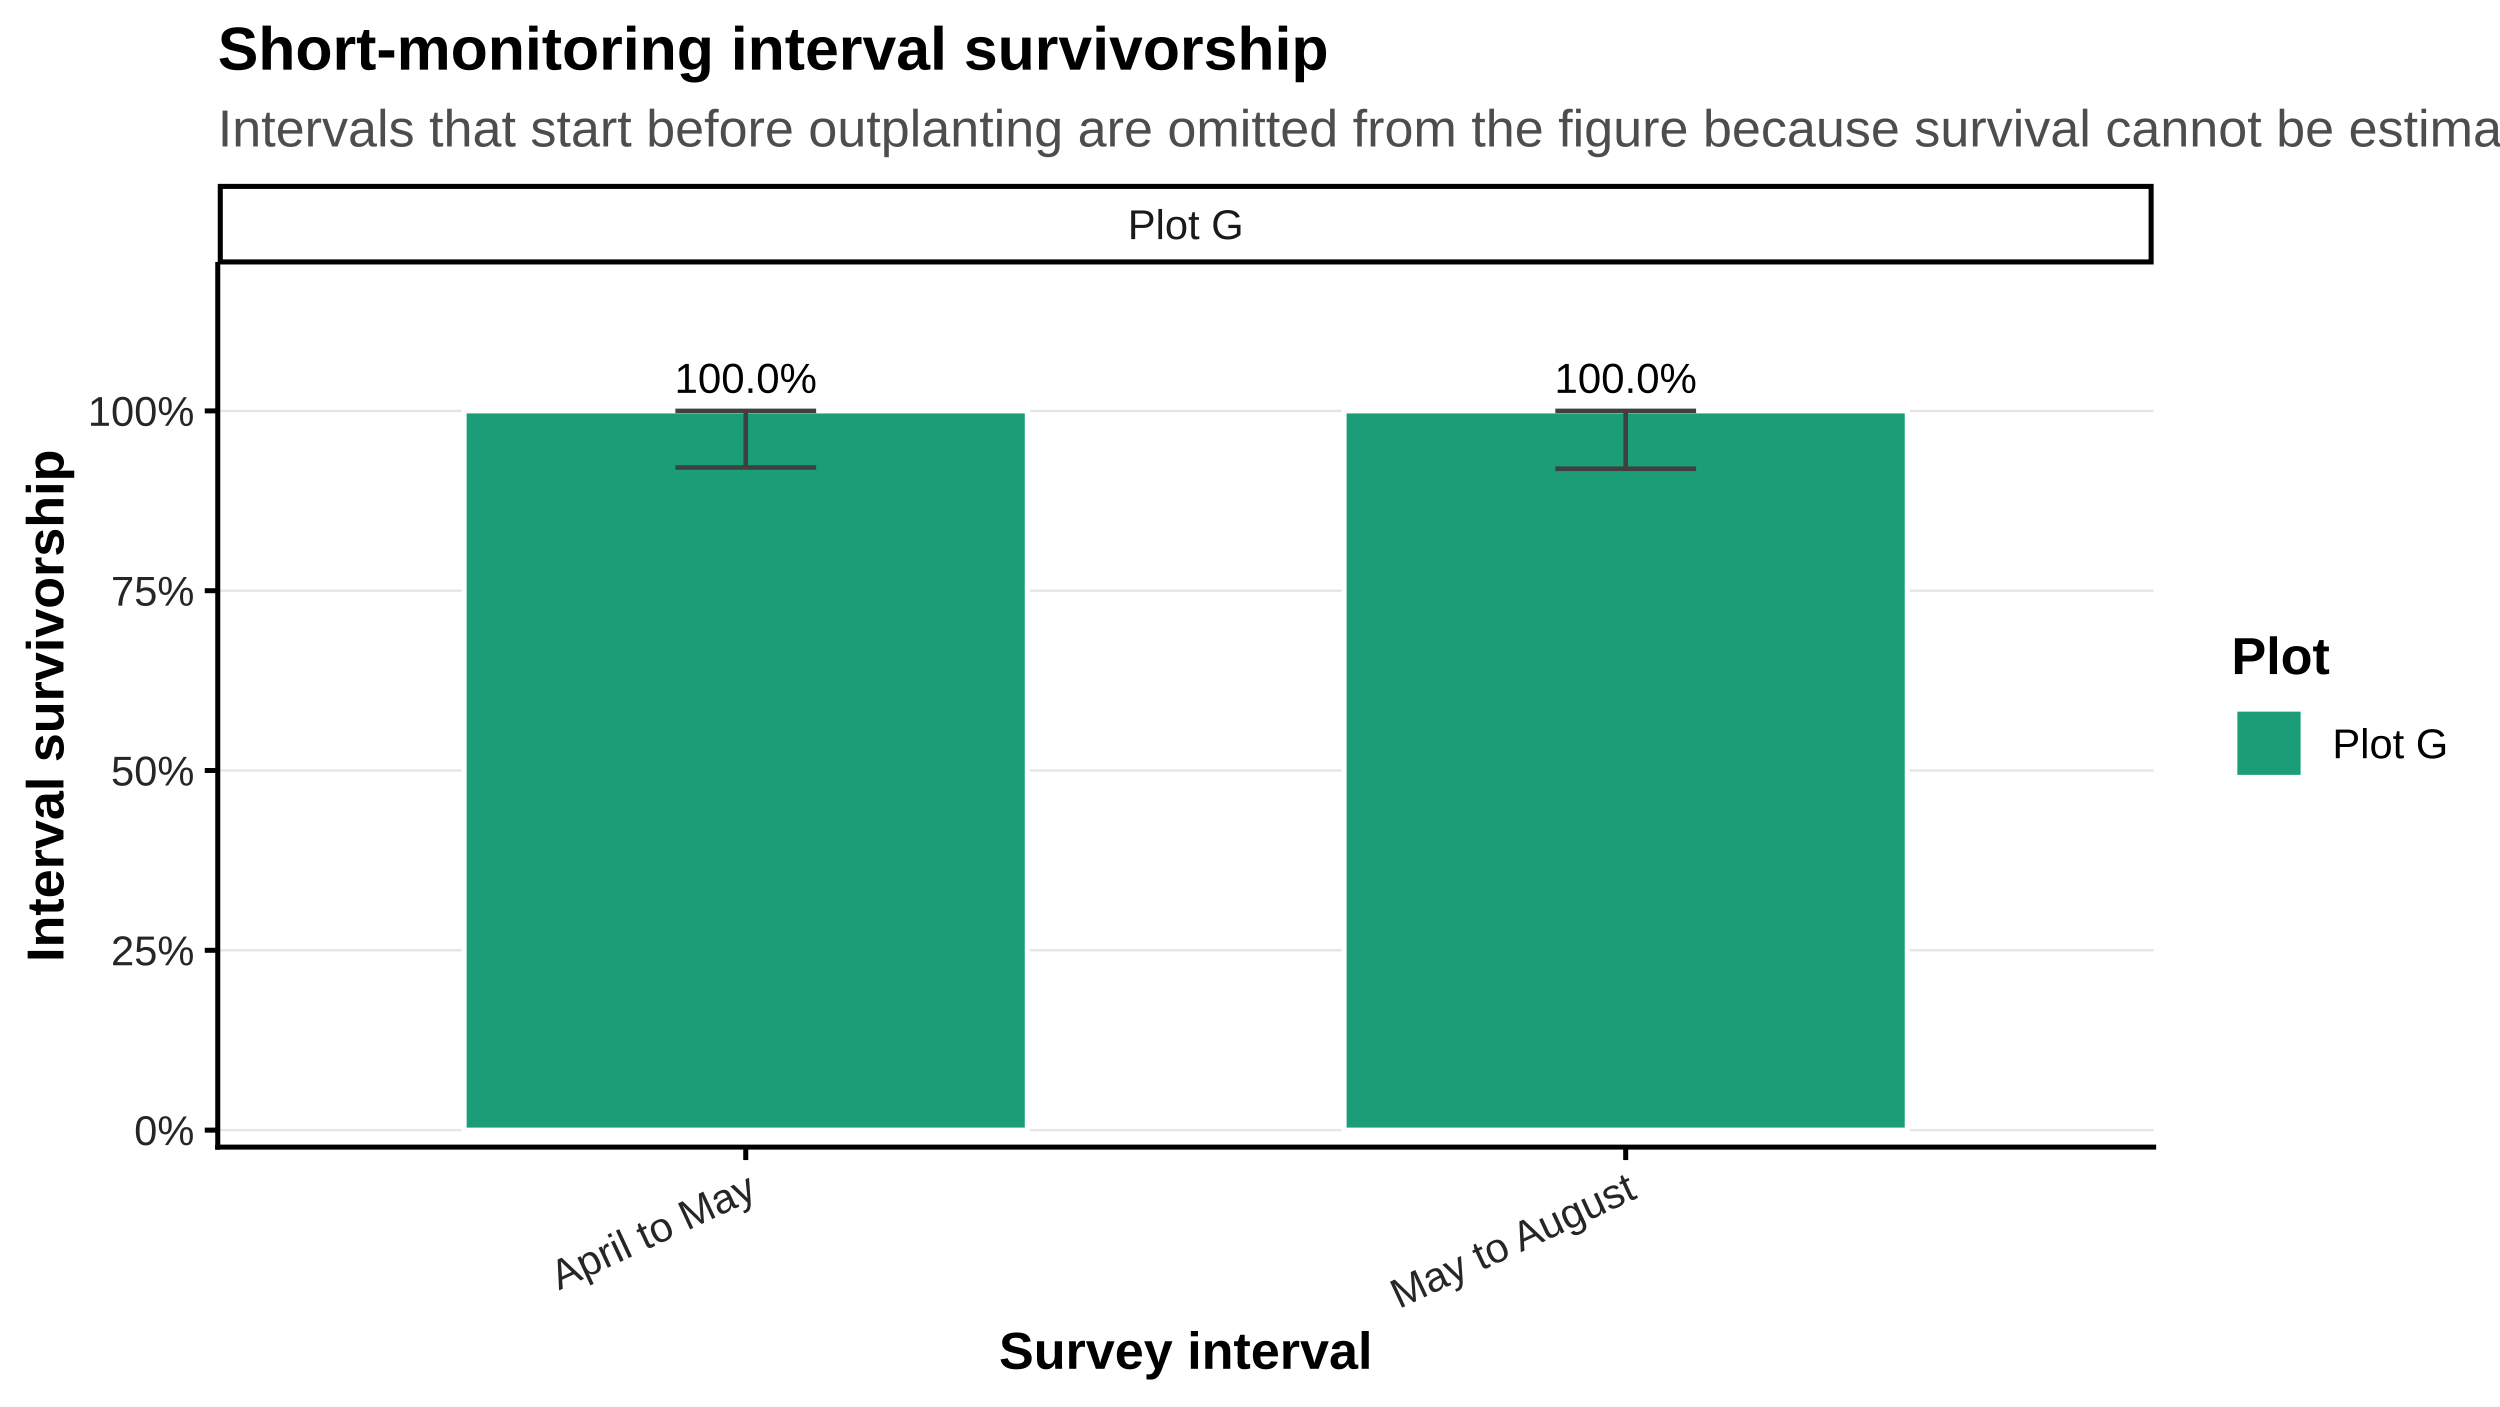
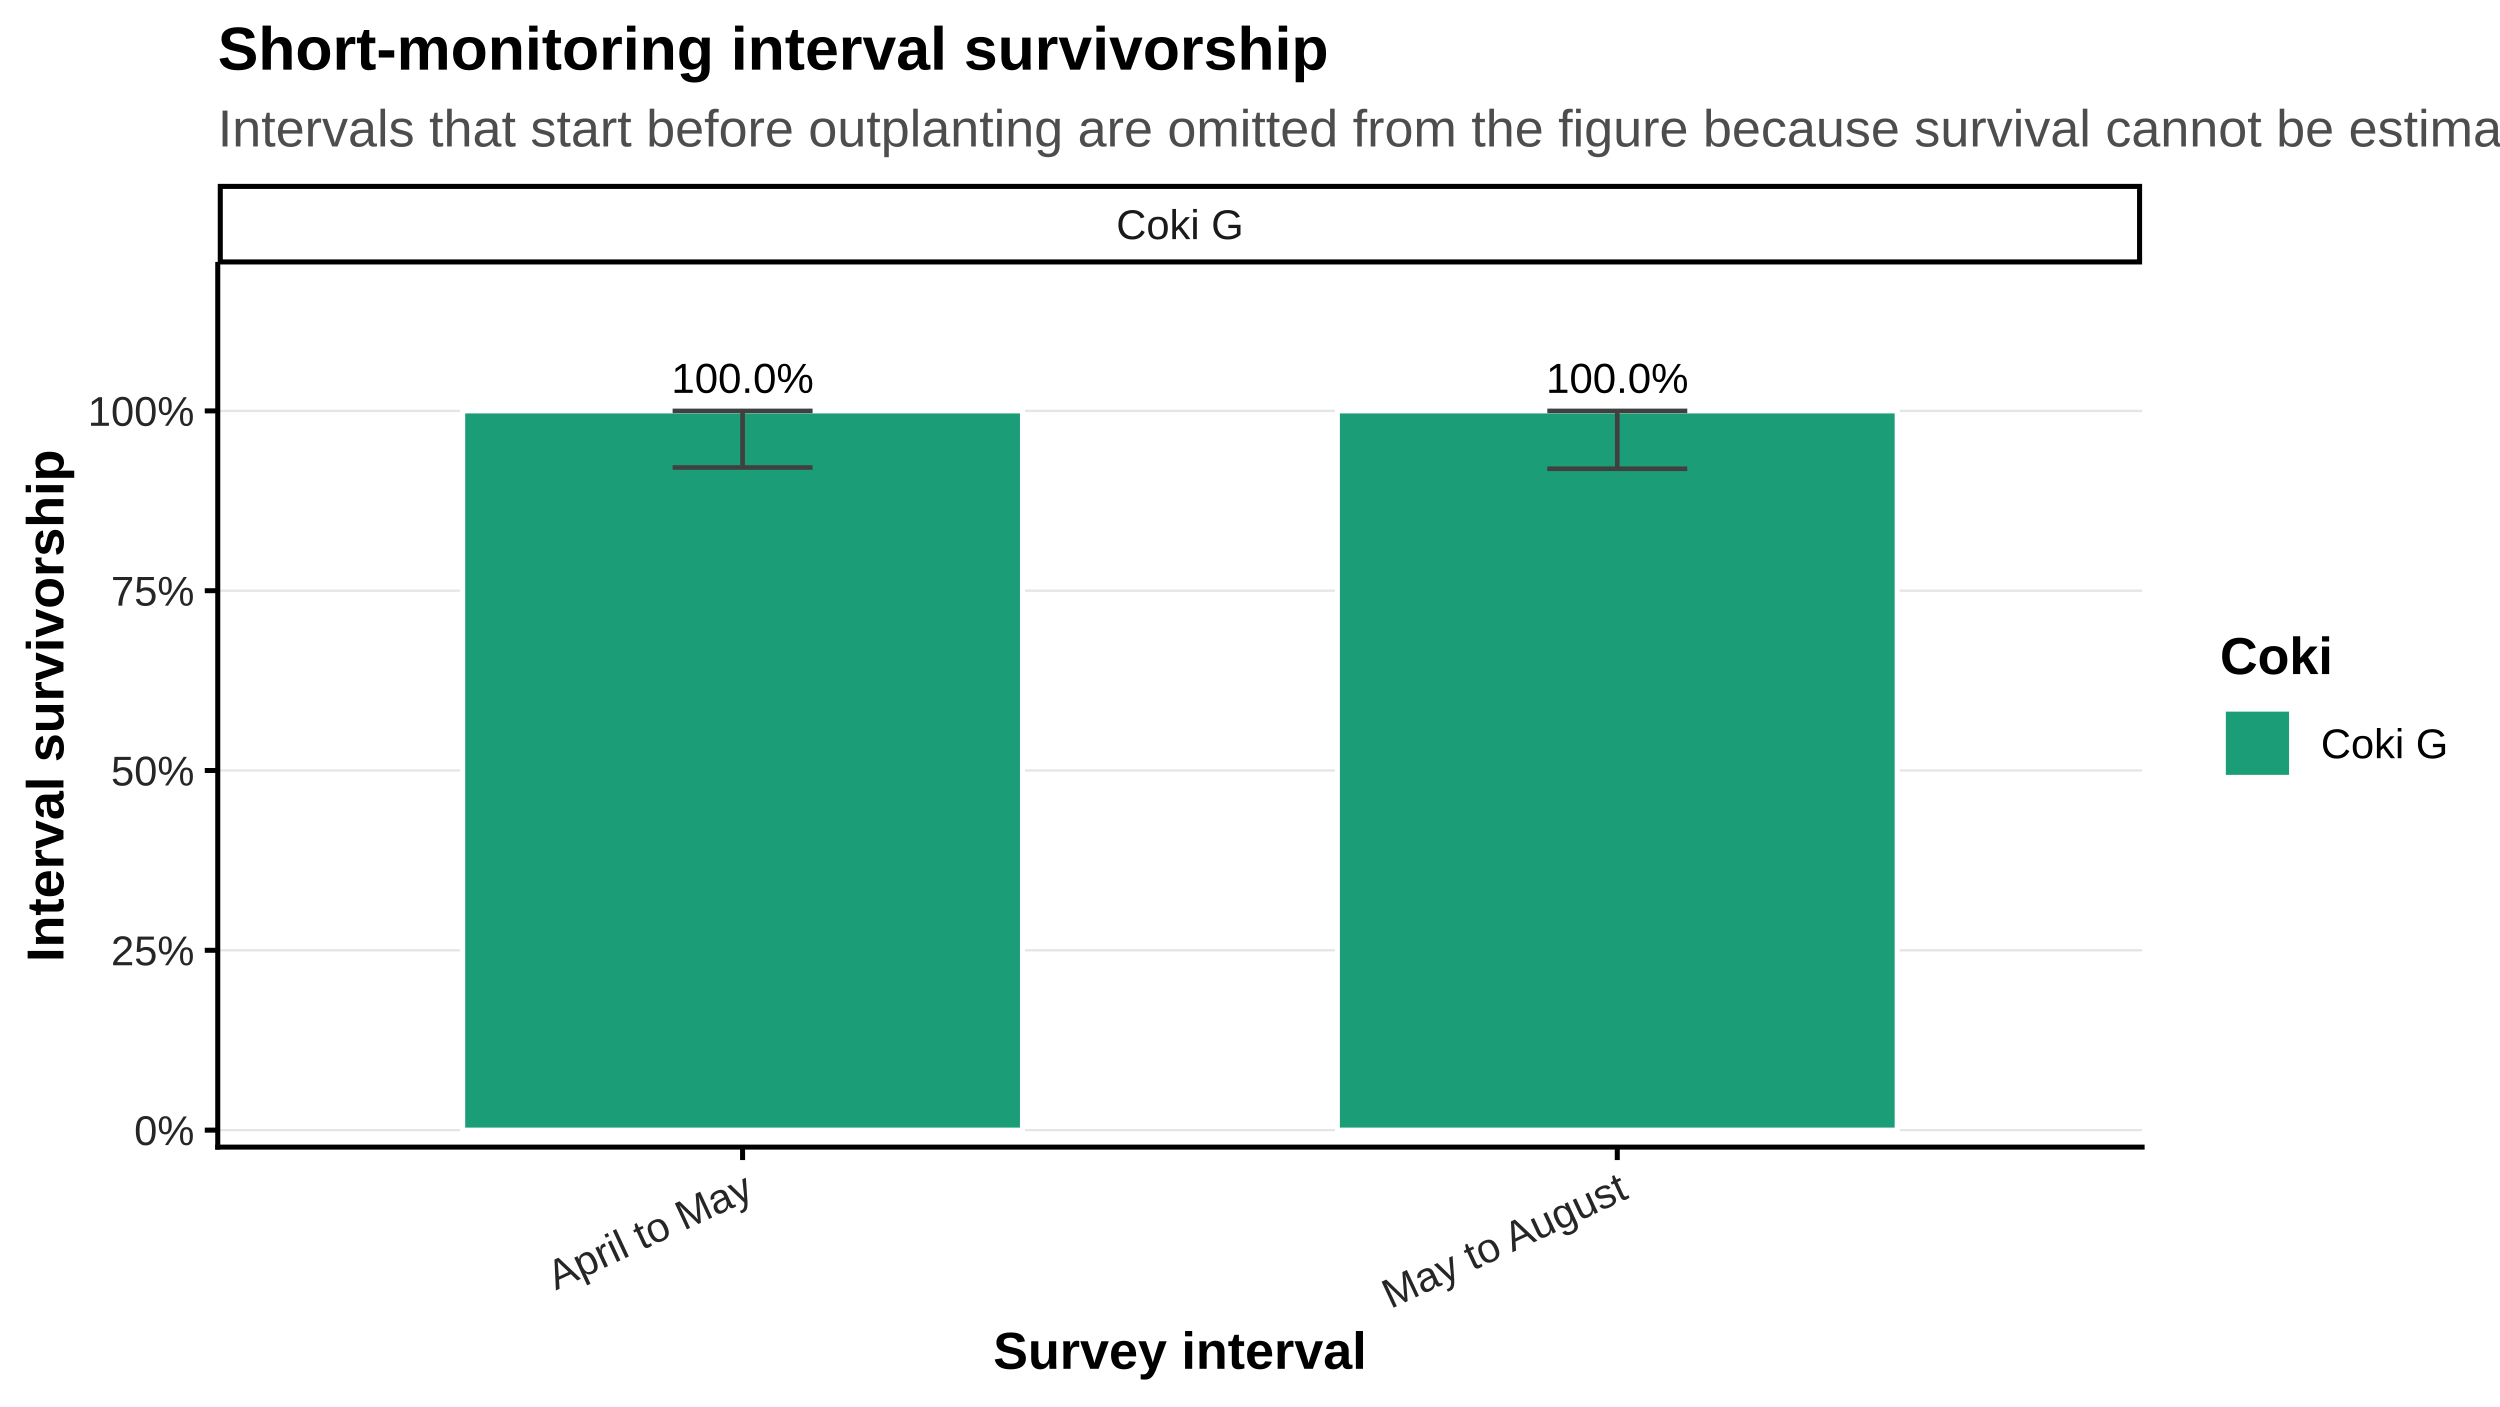
<svg xmlns="http://www.w3.org/2000/svg" class="svglite" width="576.00pt" height="324.00pt" viewBox="0 0 576.00 324.00">
  <defs>
    <style type="text/css">
    .svglite line, .svglite polyline, .svglite polygon, .svglite path, .svglite rect, .svglite circle {
      fill: none;
      stroke: #000000;
      stroke-linecap: round;
      stroke-linejoin: round;
      stroke-miterlimit: 10.00;
    }
    .svglite text {
      white-space: pre;
    }
  </style>
  </defs>
  <rect width="100%" height="100%" style="stroke: none; fill: #FFFFFF;" />
  <defs>
    <clipPath id="cpMC4wMHw1NzYuMDB8MC4wMHwzMjQuMDA=">
      <rect x="0.00" y="0.00" width="576.00" height="324.00" />
    </clipPath>
  </defs>
  <g clip-path="url(#cpMC4wMHw1NzYuMDB8MC4wMHwzMjQuMDA=)">
-     <rect x="-0" y="0.00" width="576.00" height="324.00" style="stroke-width: 1.16; stroke: #FFFFFF; fill: #FFFFFF;" />
+     <rect x="0.00" y="0.00" width="576.00" height="324.00" style="stroke-width: 1.16; stroke: #FFFFFF; fill: #FFFFFF;" />
  </g>
  <defs>
-     <clipPath id="cpNTAuMTd8NDk2LjIwfDYwLjkzfDI2NC4yOQ==">
-       <rect x="50.17" y="60.93" width="446.03" height="203.35" />
+     <clipPath id="cpNTAuMTd8NDkzLjU0fDYwLjkzfDI2NC4yOQ==">
+       <rect x="50.17" y="60.93" width="443.37" height="203.35" />
    </clipPath>
  </defs>
-   <g clip-path="url(#cpNTAuMTd8NDk2LjIwfDYwLjkzfDI2NC4yOQ==)">
-     <rect x="50.17" y="60.93" width="446.03" height="203.35" style="stroke-width: 1.16; stroke: none; fill: #FFFFFF;" />
-     <polyline points="50.17,260.38 496.20,260.38 " style="stroke-width: 0.53; stroke: #E5E5E5; stroke-linecap: butt;" />
-     <polyline points="50.17,218.95 496.20,218.95 " style="stroke-width: 0.53; stroke: #E5E5E5; stroke-linecap: butt;" />
-     <polyline points="50.17,177.52 496.20,177.52 " style="stroke-width: 0.53; stroke: #E5E5E5; stroke-linecap: butt;" />
-     <polyline points="50.17,136.10 496.20,136.10 " style="stroke-width: 0.53; stroke: #E5E5E5; stroke-linecap: butt;" />
-     <polyline points="50.17,94.67 496.20,94.67 " style="stroke-width: 0.53; stroke: #E5E5E5; stroke-linecap: butt;" />
-     <rect x="106.94" y="94.67" width="129.75" height="165.71" style="stroke-width: 1.16; stroke: #FFFFFF; stroke-linecap: butt; stroke-linejoin: miter; fill: #1B9E77;" />
-     <rect x="309.68" y="94.67" width="129.75" height="165.71" style="stroke-width: 1.16; stroke: #FFFFFF; stroke-linecap: butt; stroke-linejoin: miter; fill: #1B9E77;" />
-     <polyline points="155.60,94.67 188.04,94.67 " style="stroke-width: 1.07; stroke: #404040; stroke-linecap: butt;" />
-     <polyline points="171.82,94.67 171.82,107.71 " style="stroke-width: 1.07; stroke: #404040; stroke-linecap: butt;" />
-     <polyline points="155.60,107.71 188.04,107.71 " style="stroke-width: 1.07; stroke: #404040; stroke-linecap: butt;" />
-     <polyline points="358.34,94.67 390.78,94.67 " style="stroke-width: 1.07; stroke: #404040; stroke-linecap: butt;" />
-     <polyline points="374.56,94.67 374.56,108.00 " style="stroke-width: 1.07; stroke: #404040; stroke-linecap: butt;" />
-     <polyline points="358.34,108.00 390.78,108.00 " style="stroke-width: 1.07; stroke: #404040; stroke-linecap: butt;" />
-     <text x="171.82" y="90.51" text-anchor="middle" style="font-size: 9.67px; font-family: &quot;Arial&quot;;" textLength="32.80px" lengthAdjust="spacingAndGlyphs">100.0%</text>
-     <text x="374.56" y="90.51" text-anchor="middle" style="font-size: 9.67px; font-family: &quot;Arial&quot;;" textLength="32.80px" lengthAdjust="spacingAndGlyphs">100.0%</text>
+   <g clip-path="url(#cpNTAuMTd8NDkzLjU0fDYwLjkzfDI2NC4yOQ==)">
+     <rect x="50.17" y="60.93" width="443.37" height="203.35" style="stroke-width: 1.16; stroke: none; fill: #FFFFFF;" />
+     <polyline points="50.17,260.38 493.54,260.38 " style="stroke-width: 0.53; stroke: #E5E5E5; stroke-linecap: butt;" />
+     <polyline points="50.17,218.95 493.54,218.95 " style="stroke-width: 0.53; stroke: #E5E5E5; stroke-linecap: butt;" />
+     <polyline points="50.17,177.52 493.54,177.52 " style="stroke-width: 0.53; stroke: #E5E5E5; stroke-linecap: butt;" />
+     <polyline points="50.17,136.10 493.54,136.10 " style="stroke-width: 0.53; stroke: #E5E5E5; stroke-linecap: butt;" />
+     <polyline points="50.17,94.67 493.54,94.67 " style="stroke-width: 0.53; stroke: #E5E5E5; stroke-linecap: butt;" />
+     <rect x="106.60" y="94.67" width="128.98" height="165.71" style="stroke-width: 1.16; stroke: #FFFFFF; stroke-linecap: butt; stroke-linejoin: miter; fill: #1B9E77;" />
+     <rect x="308.13" y="94.67" width="128.98" height="165.71" style="stroke-width: 1.16; stroke: #FFFFFF; stroke-linecap: butt; stroke-linejoin: miter; fill: #1B9E77;" />
+     <polyline points="154.97,94.67 187.22,94.67 " style="stroke-width: 1.07; stroke: #404040; stroke-linecap: butt;" />
+     <polyline points="171.09,94.67 171.09,107.71 " style="stroke-width: 1.07; stroke: #404040; stroke-linecap: butt;" />
+     <polyline points="154.97,107.71 187.22,107.71 " style="stroke-width: 1.07; stroke: #404040; stroke-linecap: butt;" />
+     <polyline points="356.50,94.67 388.75,94.67 " style="stroke-width: 1.07; stroke: #404040; stroke-linecap: butt;" />
+     <polyline points="372.62,94.67 372.62,108.00 " style="stroke-width: 1.07; stroke: #404040; stroke-linecap: butt;" />
+     <polyline points="356.50,108.00 388.75,108.00 " style="stroke-width: 1.07; stroke: #404040; stroke-linecap: butt;" />
+     <text x="171.09" y="90.51" text-anchor="middle" style="font-size: 9.67px; font-family: &quot;Arial&quot;;" textLength="32.80px" lengthAdjust="spacingAndGlyphs">100.0%</text>
+     <text x="372.62" y="90.51" text-anchor="middle" style="font-size: 9.67px; font-family: &quot;Arial&quot;;" textLength="32.80px" lengthAdjust="spacingAndGlyphs">100.0%</text>
  </g>
  <g clip-path="url(#cpMC4wMHw1NzYuMDB8MC4wMHwzMjQuMDA=)">
</g>
  <defs>
-     <clipPath id="cpNTAuMTd8NDk2LjIwfDQyLjM2fDYwLjkz">
-       <rect x="50.17" y="42.36" width="446.03" height="18.57" />
+     <clipPath id="cpNTAuMTd8NDkzLjU0fDQyLjM2fDYwLjkz">
+       <rect x="50.17" y="42.36" width="443.37" height="18.57" />
    </clipPath>
  </defs>
-   <g clip-path="url(#cpNTAuMTd8NDk2LjIwfDQyLjM2fDYwLjkz)">
-     <rect x="50.17" y="42.36" width="446.03" height="18.57" style="stroke-width: 2.33; fill: #FFFFFF;" />
-     <text x="273.19" y="55.09" text-anchor="middle" style="font-size: 9.60px;fill: #1A1A1A; font-family: &quot;Arial&quot;;" textLength="26.65px" lengthAdjust="spacingAndGlyphs">Plot G</text>
+   <g clip-path="url(#cpNTAuMTd8NDkzLjU0fDQyLjM2fDYwLjkz)">
+     <rect x="50.17" y="42.36" width="443.37" height="18.57" style="stroke-width: 2.33; fill: #FFFFFF;" />
+     <text x="271.86" y="55.09" text-anchor="middle" style="font-size: 9.60px;fill: #1A1A1A; font-family: &quot;Arial&quot;;" textLength="29.31px" lengthAdjust="spacingAndGlyphs">Coki G</text>
  </g>
  <g clip-path="url(#cpMC4wMHw1NzYuMDB8MC4wMHwzMjQuMDA=)">
-     <polyline points="50.17,264.29 496.20,264.29 " style="stroke-width: 1.16; stroke-linecap: square;" />
-     <polyline points="171.82,267.28 171.82,264.29 " style="stroke-width: 1.16; stroke-linecap: butt;" />
-     <polyline points="374.56,267.28 374.56,264.29 " style="stroke-width: 1.16; stroke-linecap: butt;" />
-     <text transform="translate(174.73,275.91) rotate(-25)" text-anchor="end" style="font-size: 9.60px;fill: #262626; font-family: &quot;Arial&quot;;" textLength="50.64px" lengthAdjust="spacingAndGlyphs">April to May</text>
-     <text transform="translate(377.47,275.91) rotate(-25)" text-anchor="end" style="font-size: 9.60px;fill: #262626; font-family: &quot;Arial&quot;;" textLength="61.32px" lengthAdjust="spacingAndGlyphs">May to August</text>
+     <polyline points="50.17,264.29 493.54,264.29 " style="stroke-width: 1.16; stroke-linecap: square;" />
+     <polyline points="171.09,267.28 171.09,264.29 " style="stroke-width: 1.16; stroke-linecap: butt;" />
+     <polyline points="372.62,267.28 372.62,264.29 " style="stroke-width: 1.16; stroke-linecap: butt;" />
+     <text transform="translate(174.00,275.91) rotate(-25)" text-anchor="end" style="font-size: 9.60px;fill: #262626; font-family: &quot;Arial&quot;;" textLength="50.64px" lengthAdjust="spacingAndGlyphs">April to May</text>
+     <text transform="translate(375.53,275.91) rotate(-25)" text-anchor="end" style="font-size: 9.60px;fill: #262626; font-family: &quot;Arial&quot;;" textLength="61.32px" lengthAdjust="spacingAndGlyphs">May to August</text>
    <polyline points="50.17,264.29 50.17,60.93 " style="stroke-width: 1.16; stroke-linecap: square;" />
    <text x="44.79" y="263.82" text-anchor="end" style="font-size: 9.60px;fill: #262626; font-family: &quot;Arial&quot;;" textLength="13.87px" lengthAdjust="spacingAndGlyphs">0%</text>
    <text x="44.79" y="222.39" text-anchor="end" style="font-size: 9.60px;fill: #262626; font-family: &quot;Arial&quot;;" textLength="19.20px" lengthAdjust="spacingAndGlyphs">25%</text>
    <text x="44.79" y="180.97" text-anchor="end" style="font-size: 9.60px;fill: #262626; font-family: &quot;Arial&quot;;" textLength="19.20px" lengthAdjust="spacingAndGlyphs">50%</text>
    <text x="44.79" y="139.54" text-anchor="end" style="font-size: 9.60px;fill: #262626; font-family: &quot;Arial&quot;;" textLength="19.20px" lengthAdjust="spacingAndGlyphs">75%</text>
    <text x="44.79" y="98.11" text-anchor="end" style="font-size: 9.60px;fill: #262626; font-family: &quot;Arial&quot;;" textLength="24.54px" lengthAdjust="spacingAndGlyphs">100%</text>
    <polyline points="47.18,260.38 50.17,260.38 " style="stroke-width: 1.16; stroke-linecap: butt;" />
    <polyline points="47.18,218.95 50.17,218.95 " style="stroke-width: 1.16; stroke-linecap: butt;" />
    <polyline points="47.18,177.52 50.17,177.52 " style="stroke-width: 1.16; stroke-linecap: butt;" />
    <polyline points="47.18,136.10 50.17,136.10 " style="stroke-width: 1.16; stroke-linecap: butt;" />
    <polyline points="47.18,94.67 50.17,94.67 " style="stroke-width: 1.16; stroke-linecap: butt;" />
-     <text x="273.19" y="315.37" text-anchor="middle" style="font-size: 12.00px; font-weight: bold; font-family: &quot;Arial&quot;;" textLength="86.05px" lengthAdjust="spacingAndGlyphs">Survey interval</text>
+     <text x="271.86" y="315.37" text-anchor="middle" style="font-size: 12.00px; font-weight: bold; font-family: &quot;Arial&quot;;" textLength="86.05px" lengthAdjust="spacingAndGlyphs">Survey interval</text>
    <text transform="translate(14.62,162.61) rotate(-90)" text-anchor="middle" style="font-size: 12.00px; font-weight: bold; font-family: &quot;Arial&quot;;" textLength="118.05px" lengthAdjust="spacingAndGlyphs">Interval survivorship</text>
-     <rect x="508.16" y="139.36" width="61.87" height="46.50" style="stroke-width: 1.16; stroke: none; fill: #FFFFFF;" />
-     <text x="514.13" y="155.30" style="font-size: 12.00px; font-weight: bold; font-family: &quot;Arial&quot;;" textLength="22.67px" lengthAdjust="spacingAndGlyphs">Plot</text>
-     <rect x="514.13" y="162.60" width="17.28" height="17.28" style="stroke-width: 1.16; stroke: none; fill: #FFFFFF;" />
-     <rect x="514.91" y="163.38" width="15.73" height="15.73" style="stroke-width: 1.16; stroke: #FFFFFF; stroke-linecap: butt; stroke-linejoin: miter; fill: #1B9E77;" />
-     <text x="537.39" y="174.69" style="font-size: 9.60px; font-family: &quot;Arial&quot;;" textLength="26.65px" lengthAdjust="spacingAndGlyphs">Plot G</text>
+     <rect x="505.50" y="139.36" width="64.52" height="46.50" style="stroke-width: 1.16; stroke: none; fill: #FFFFFF;" />
+     <text x="511.48" y="155.30" style="font-size: 12.00px; font-weight: bold; font-family: &quot;Arial&quot;;" textLength="26.01px" lengthAdjust="spacingAndGlyphs">Coki</text>
+     <rect x="511.48" y="162.60" width="17.28" height="17.28" style="stroke-width: 1.16; stroke: none; fill: #FFFFFF;" />
+     <rect x="512.25" y="163.38" width="15.73" height="15.73" style="stroke-width: 1.16; stroke: #FFFFFF; stroke-linecap: butt; stroke-linejoin: miter; fill: #1B9E77;" />
+     <text x="534.73" y="174.69" style="font-size: 9.60px; font-family: &quot;Arial&quot;;" textLength="29.31px" lengthAdjust="spacingAndGlyphs">Coki G</text>
    <text x="50.17" y="33.74" style="font-size: 12.00px;fill: #4D4D4D; font-family: &quot;Arial&quot;;" textLength="631.98px" lengthAdjust="spacingAndGlyphs">Intervals that start before outplanting are omitted from the figure because survival cannot be estimated when start n = 0</text>
    <text x="50.17" y="16.05" style="font-size: 14.00px; font-weight: bold; font-family: &quot;Arial&quot;;" textLength="255.82px" lengthAdjust="spacingAndGlyphs">Short-monitoring interval survivorship</text>
  </g>
</svg>
